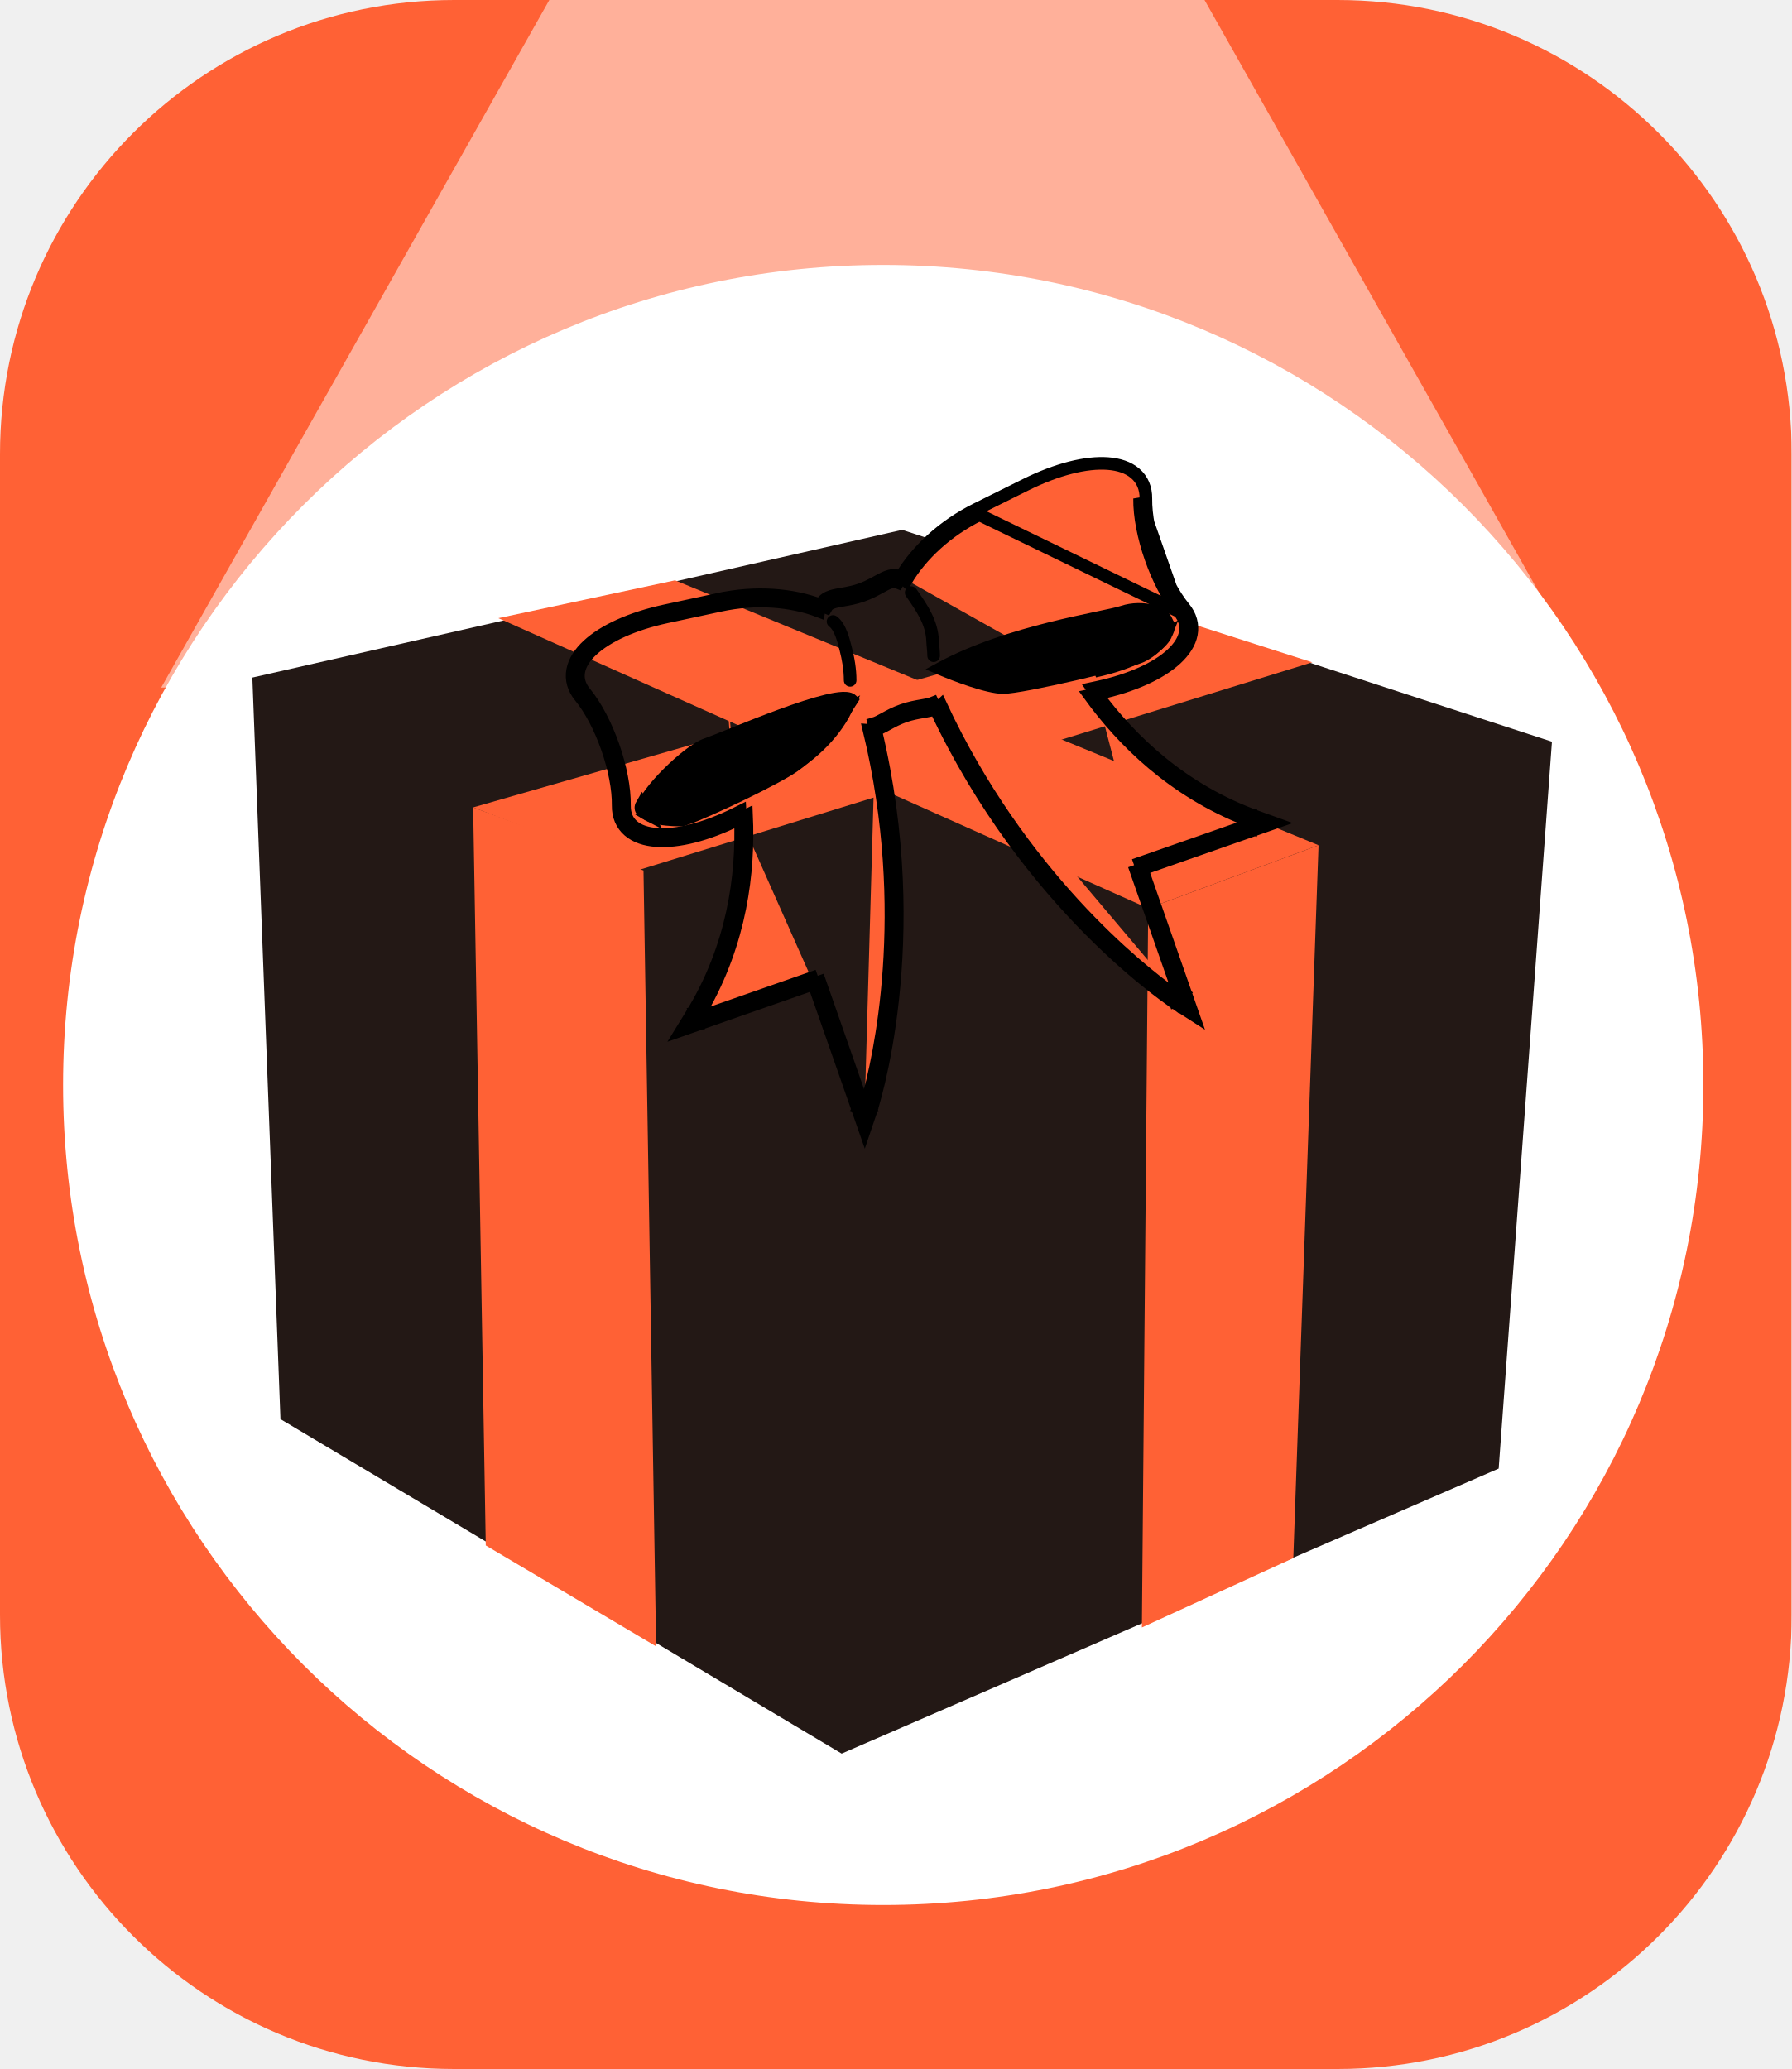
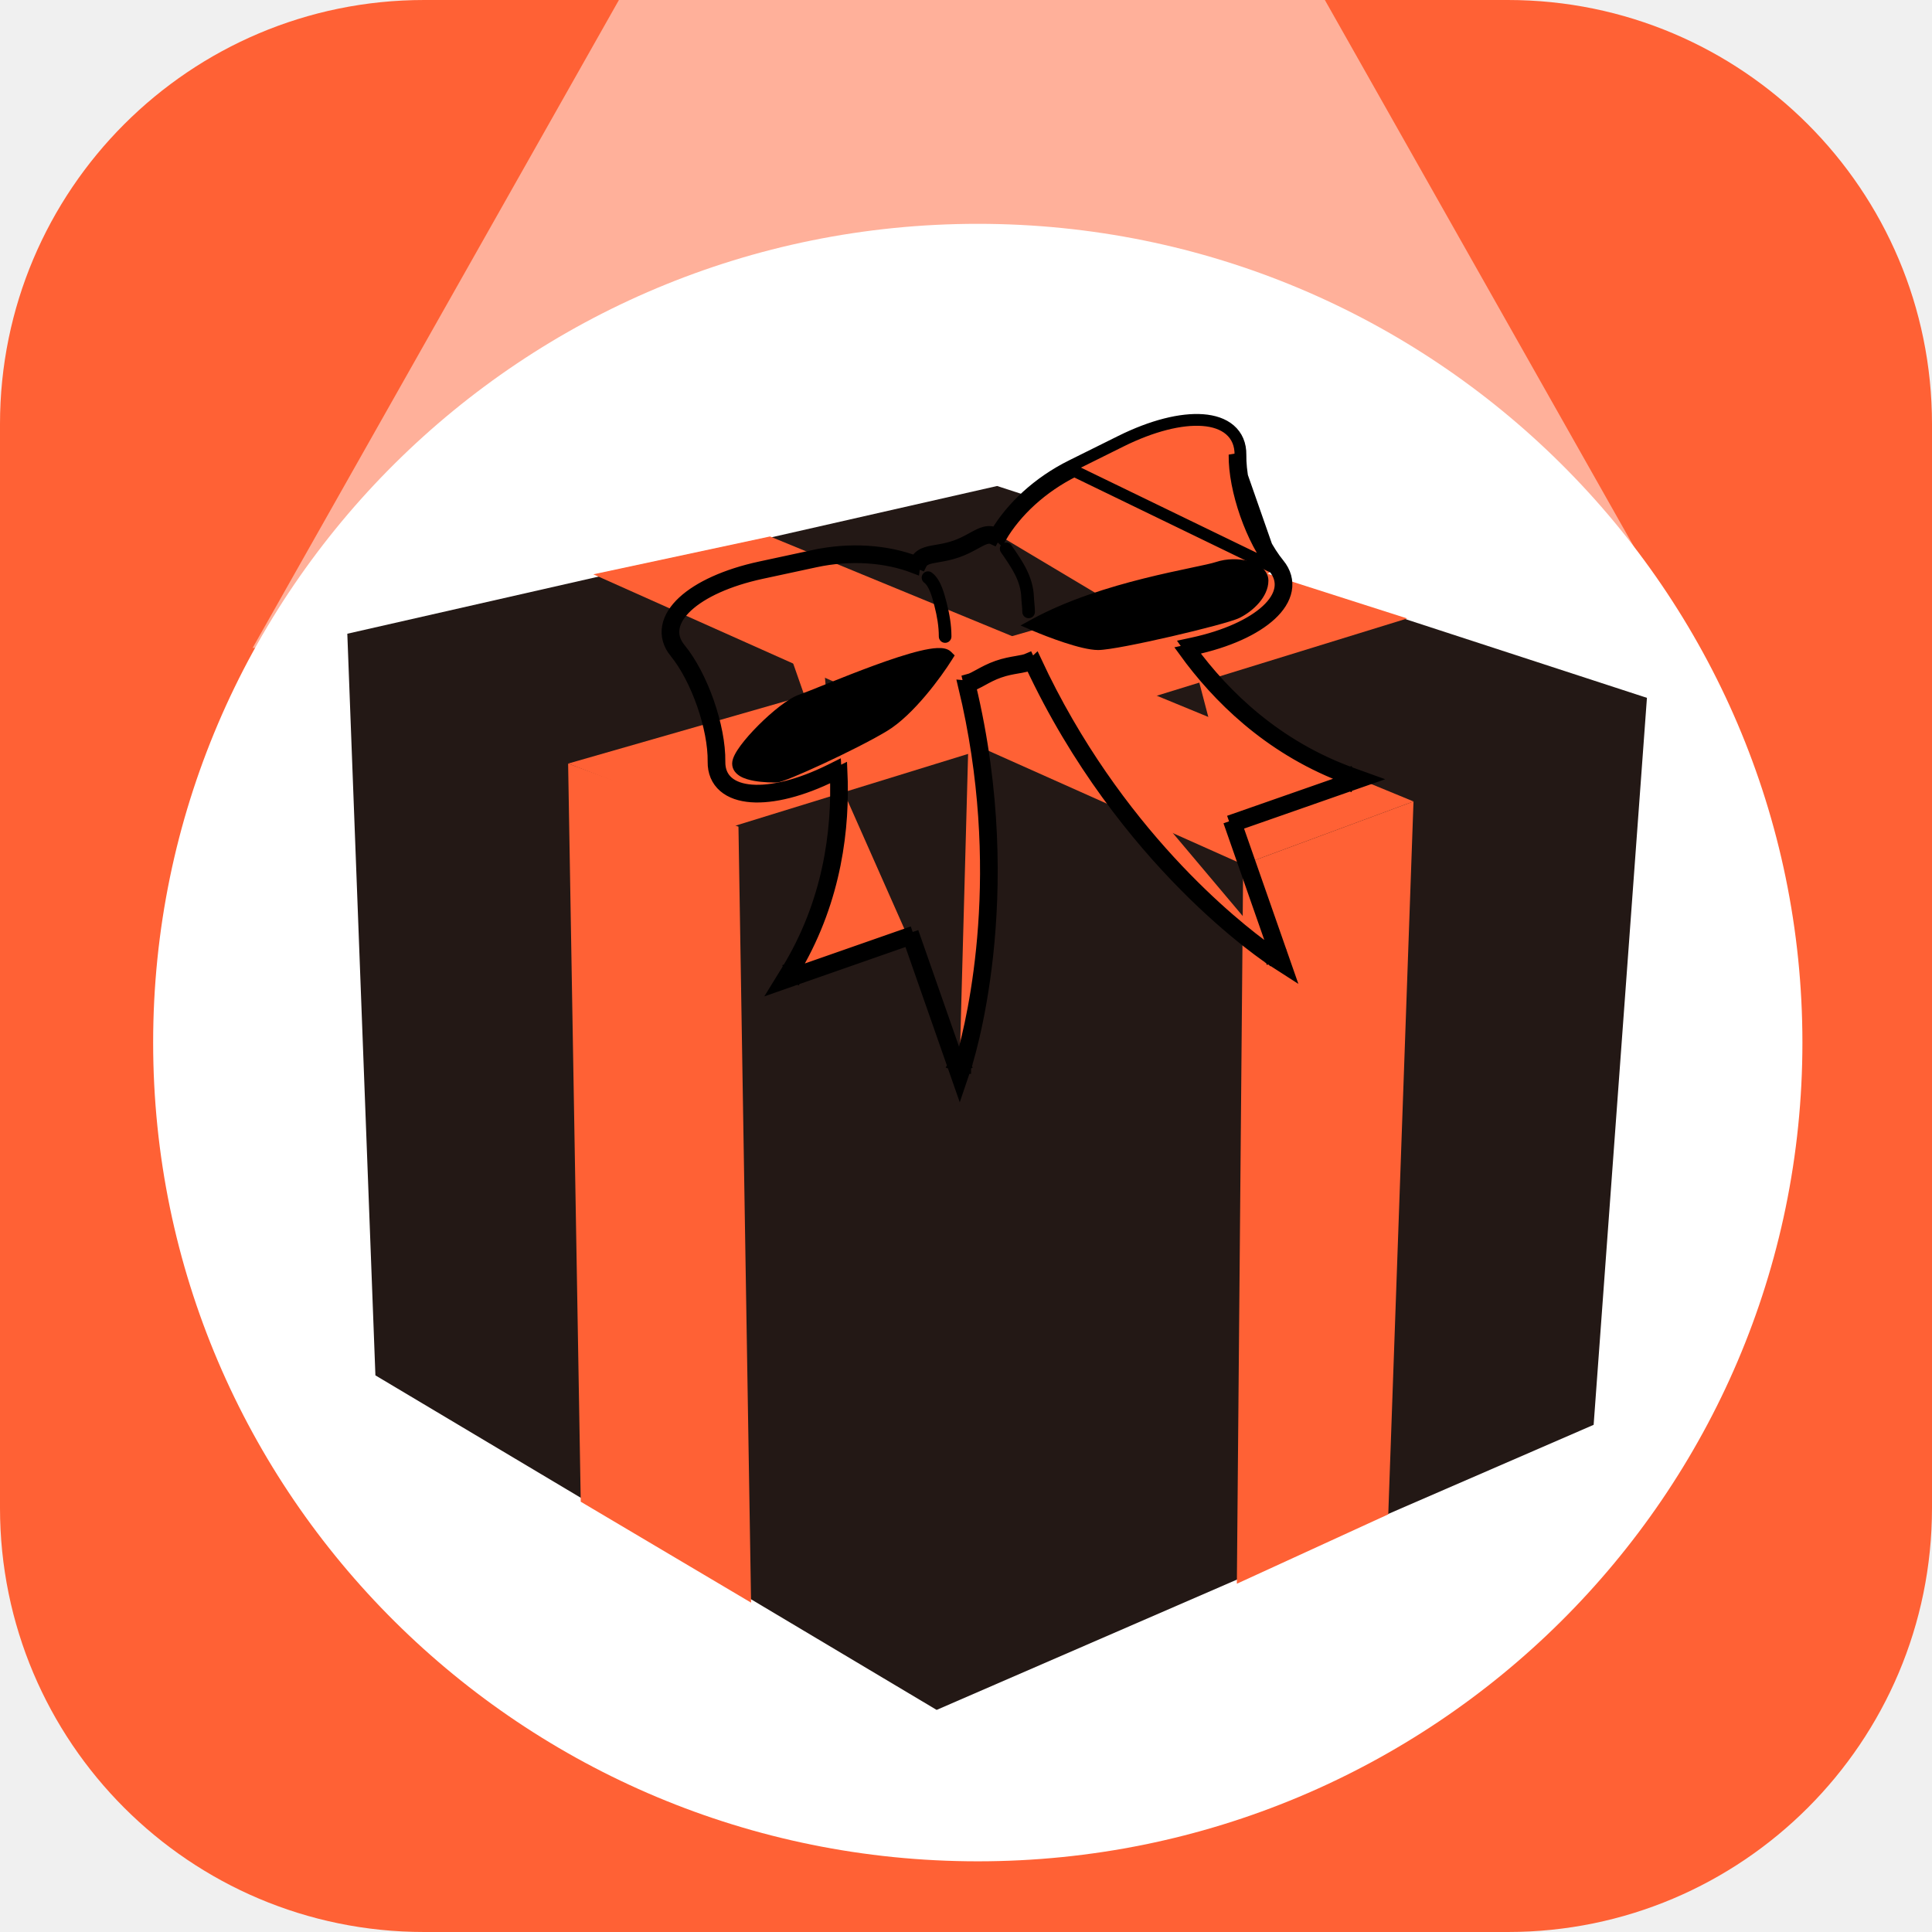
- <svg xmlns="http://www.w3.org/2000/svg" width="142" height="164" viewBox="0 0 142 164" fill="none">
-   <mask id="mask0_187_438" style="mask-type:alpha" maskUnits="userSpaceOnUse" x="0" y="0" width="142" height="164">
-     <rect width="142" height="164" rx="36" fill="#FFCFAC" />
+ <svg xmlns="http://www.w3.org/2000/svg" width="164" height="164" viewBox="0 0 164 164" fill="none">
+   <mask id="mask0_167_305" style="mask-type:alpha" maskUnits="userSpaceOnUse" x="0" y="0" width="164" height="164">
+     <rect width="164" height="164" rx="36" fill="#FFCFAC" />
  </mask>
-   <g mask="url(#mask0_187_438)">
-     <rect width="142" height="164" fill="#FF6135" />
-     <circle cx="70" cy="86" r="65" fill="white" />
-     <path d="M69.5 -46L126.225 54.5H12.775L69.5 -46Z" fill="white" fill-opacity="0.5" />
-     <path d="M71.5 42L20 53.709L22.227 112.486L66.706 139L118.776 116.407L123 58.791L71.5 42Z" fill="#231815" />
-     <path d="M37.5 64L91.5 48.5L104 52.5L50.5 69L37.5 64Z" fill="#FF6135" />
-     <path d="M104.5 67L53.5 46L39.5 49L91 72L104.5 67Z" fill="#FF6135" />
-     <path d="M37.5 64L51 69L52 130.5L38.5 122.5L37.5 64Z" fill="#FF6135" />
-     <path d="M90.5 129L102.5 123.5L104.5 67L91 72L90.5 129Z" fill="#FF6135" />
-     <path d="M86.98 54.476C92.302 53.33 95.214 50.632 93.451 48.482M86.98 54.476L86.581 54.562C86.685 54.709 86.792 54.857 86.901 55.005M86.98 54.476L87.085 54.965L86.901 55.005M86.98 54.476L87.085 54.965C89.792 54.382 91.948 53.393 93.212 52.222C93.846 51.636 94.289 50.971 94.424 50.257C94.562 49.523 94.362 48.804 93.838 48.165L93.838 48.165C93.004 47.15 92.235 45.662 91.68 44.073C91.124 42.484 90.798 40.841 90.817 39.528L90.817 39.528C90.829 38.702 90.538 38.015 89.972 37.527C89.422 37.052 88.661 36.809 87.8 36.745C86.081 36.617 83.779 37.188 81.298 38.419L81.298 38.419L77.394 40.358C77.394 40.358 77.394 40.358 77.394 40.358C74.763 41.663 72.65 43.628 71.397 45.727M93.451 48.482L77.616 40.806C75.048 42.08 73.002 43.996 71.806 46.017C71.68 45.896 71.545 45.797 71.397 45.727M93.451 48.482C91.688 46.334 90.277 42.3 90.317 39.521L93.451 48.482ZM86.901 55.005L86.366 55.12C88.994 58.743 92.97 62.675 98.74 64.952L99.303 64.755L99.468 65.227L99.299 65.697C99.108 65.628 98.918 65.558 98.731 65.485L90.353 68.415L90.519 68.887M86.901 55.005C89.6 58.672 93.689 62.61 99.638 64.757L100.962 65.234L99.633 65.699L90.519 68.887M90.519 68.887L90.047 69.052L93.319 78.409C93.334 78.42 93.348 78.43 93.362 78.44C93.528 78.558 93.656 78.645 93.742 78.703C93.785 78.732 93.817 78.754 93.839 78.767L93.862 78.783L93.868 78.786L93.869 78.787L93.869 78.787C93.869 78.787 93.869 78.787 93.598 79.208M90.519 68.887L94.07 79.043L94.55 80.413L93.328 79.628L93.598 79.208M93.598 79.208L93.126 79.373L92.899 78.724C90.279 76.838 80.867 69.407 74.572 55.91C74.446 56.028 74.299 56.115 74.146 56.18M93.598 79.208C93.328 79.628 93.328 79.628 93.328 79.628L93.327 79.627L93.325 79.626L93.317 79.621L93.289 79.603C93.275 79.594 93.257 79.582 93.236 79.567C93.22 79.557 93.203 79.545 93.183 79.532C93.091 79.47 92.957 79.378 92.784 79.256C92.438 79.01 91.937 78.644 91.315 78.154C90.071 77.174 88.338 75.7 86.375 73.719C82.54 69.848 77.821 64.036 74.146 56.18M74.146 56.18C74.076 56.03 74.006 55.878 73.936 55.726C73.706 55.821 73.41 55.872 73.058 55.932C72.623 56.007 72.103 56.097 71.518 56.301C70.933 56.506 70.471 56.76 70.084 56.972C69.771 57.145 69.507 57.289 69.268 57.359C69.309 57.521 69.348 57.683 69.387 57.845M74.146 56.18C73.902 56.285 73.641 56.336 73.413 56.377C73.321 56.394 73.228 56.41 73.132 56.427C72.699 56.502 72.225 56.584 71.683 56.773C71.141 56.963 70.72 57.194 70.334 57.406C70.249 57.452 70.166 57.498 70.084 57.542C69.879 57.651 69.643 57.774 69.387 57.845M69.387 57.845C69.227 57.889 69.058 57.913 68.886 57.899C72.374 72.378 69.644 84.055 68.77 87.162L68.997 87.811L68.525 87.976M69.387 57.845C71.41 66.279 71.341 73.765 70.753 79.182C70.453 81.955 70.016 84.187 69.654 85.729C69.472 86.5 69.31 87.099 69.192 87.506C69.133 87.71 69.085 87.866 69.052 87.972C69.035 88.025 69.022 88.065 69.013 88.093L69.002 88.124L69 88.133L68.999 88.135L68.999 88.136C68.999 88.137 68.998 88.137 68.525 87.976M68.525 87.976C68.051 87.816 68.051 87.816 68.051 87.816L68.051 87.816L68.052 87.814L68.054 87.808L68.062 87.782C68.07 87.758 68.082 87.721 68.098 87.671C68.129 87.573 68.174 87.424 68.231 87.228C68.236 87.212 68.241 87.195 68.246 87.178L64.973 77.82L64.501 77.985M68.525 87.976L68.998 88.137L68.532 89.512L68.053 88.141L64.501 77.985M64.501 77.985L64.336 77.513L55.959 80.443C55.858 80.617 55.754 80.79 55.647 80.963L55.221 80.701L55.056 80.229L55.619 80.032C58.713 74.655 59.372 69.102 59.17 64.631L58.68 64.874M64.501 77.985L55.386 81.173L54.058 81.638L54.795 80.439C58.11 75.053 58.854 69.425 58.68 64.874M58.68 64.874C58.673 64.691 58.664 64.509 58.654 64.329L58.289 64.51M58.68 64.874L58.512 64.957M58.289 64.51C53.411 66.93 49.452 66.636 49.492 63.856C49.533 61.076 48.123 57.042 46.358 54.895C44.594 52.745 47.507 50.047 52.831 48.9L57.093 47.983M58.289 64.51L58.512 64.957M58.289 64.51L58.512 64.957L58.512 64.957M57.093 47.983C59.894 47.379 62.689 47.602 64.883 48.438C64.906 48.265 64.951 48.103 65.023 47.956M57.093 47.983L56.987 47.494C59.857 46.876 62.735 47.095 65.023 47.956M57.093 47.983L56.987 47.494L52.726 48.411L52.725 48.412C50.018 48.995 47.861 49.983 46.597 51.154C45.963 51.741 45.52 52.406 45.385 53.119C45.246 53.854 45.447 54.573 45.971 55.212L45.971 55.212C46.805 56.227 47.574 57.714 48.13 59.303C48.686 60.892 49.011 62.535 48.992 63.848L48.992 63.849C48.98 64.675 49.271 65.362 49.837 65.85C50.387 66.325 51.148 66.568 52.009 66.632C53.728 66.76 56.031 66.189 58.512 64.957M65.023 47.956C65.181 48.016 65.336 48.078 65.488 48.144C65.695 47.77 66.154 47.691 66.799 47.58C67.235 47.505 67.755 47.416 68.34 47.212C68.924 47.007 69.387 46.753 69.773 46.54C70.347 46.225 70.755 46.001 71.15 46.164C71.228 46.018 71.31 45.872 71.397 45.727M65.023 47.956C65.082 47.835 65.16 47.725 65.26 47.626C65.504 47.385 65.819 47.275 66.103 47.206C66.29 47.16 66.514 47.122 66.739 47.083C66.846 47.065 66.953 47.046 67.056 47.027C67.399 46.963 67.772 46.88 68.174 46.74C68.577 46.599 68.92 46.431 69.228 46.268C69.321 46.218 69.416 46.166 69.511 46.114C69.712 46.004 69.91 45.895 70.085 45.814C70.35 45.691 70.665 45.58 71.006 45.617C71.145 45.632 71.275 45.67 71.397 45.727M51.373 64.589C51.965 64.935 53.403 65.024 55.662 64.234C56.312 64.007 56.986 63.72 57.669 63.382L61.574 61.443C64.07 60.204 66.045 58.251 67.027 56.29L51.373 64.589ZM51.373 64.589L51.373 64.589L51.373 64.589ZM51.373 64.589C51.348 64.574 51.315 64.558 51.279 64.539M51.373 64.589L51.279 64.539M92.437 50.228C92.448 50.2 92.463 50.166 92.48 50.129C92.592 49.883 92.784 49.462 92.33 49.284L92.437 50.228ZM92.437 50.228C92.191 50.867 91.121 51.833 88.862 52.624C88.212 52.851 87.505 53.047 86.761 53.208L92.437 50.228ZM51.279 64.539C51.038 64.416 50.624 64.206 50.868 63.785L51.279 64.539ZM61.352 60.995L61.351 60.995L57.447 62.934C57.447 62.934 57.447 62.934 57.447 62.934C56.781 63.264 56.125 63.542 55.497 63.762C54.402 64.145 53.526 64.308 52.869 64.338C52.198 64.369 51.803 64.261 51.626 64.157L51.624 64.156C51.587 64.135 51.544 64.113 51.514 64.097L51.511 64.096L51.508 64.094C51.473 64.077 51.443 64.061 51.412 64.044C51.376 64.025 51.348 64.008 51.325 63.992C52.098 62.678 53.446 61.525 55.089 60.532C56.743 59.532 58.656 58.718 60.482 58.077C62.305 57.437 64.029 56.974 65.297 56.67C65.716 56.57 66.085 56.487 66.391 56.422C65.411 58.152 63.614 59.873 61.352 60.995ZM51.271 63.948C51.271 63.948 51.271 63.948 51.272 63.949L51.271 63.948ZM82.395 53.636L82.394 53.636C79.926 54.168 77.448 53.942 75.603 53.2C75.883 53.06 76.223 52.895 76.613 52.713C77.794 52.16 79.431 51.448 81.256 50.812C83.084 50.175 85.087 49.619 87.003 49.37C88.907 49.123 90.68 49.185 92.103 49.732C92.095 49.758 92.083 49.789 92.067 49.826C92.054 49.858 92.04 49.889 92.024 49.924L92.022 49.928L92.021 49.931C92.007 49.962 91.987 50.006 91.971 50.048L91.971 50.048C91.897 50.239 91.655 50.57 91.111 50.964C90.578 51.35 89.792 51.769 88.697 52.152C88.069 52.371 87.382 52.562 86.656 52.719C86.656 52.719 86.656 52.719 86.656 52.719L82.395 53.636Z" fill="#FF6135" stroke="black" />
-     <path fill-rule="evenodd" clip-rule="evenodd" d="M65.615 48.974C65.775 48.749 66.088 48.697 66.312 48.858C66.724 49.152 66.977 49.65 67.142 50.073C67.3 50.478 67.409 50.904 67.486 51.205C67.492 51.231 67.499 51.256 67.505 51.28C67.724 52.131 67.879 53.021 67.879 53.93C67.879 54.206 67.655 54.43 67.379 54.43C67.103 54.43 66.879 54.206 66.879 53.93C66.879 53.132 66.743 52.33 66.537 51.529C66.531 51.506 66.525 51.483 66.519 51.459C66.44 51.152 66.345 50.782 66.21 50.436C66.059 50.047 65.892 49.787 65.731 49.671C65.506 49.511 65.454 49.199 65.615 48.974Z" fill="black" />
-     <path fill-rule="evenodd" clip-rule="evenodd" d="M71.929 46.563C72.156 46.406 72.467 46.462 72.625 46.689C72.648 46.722 72.671 46.755 72.694 46.788C73.498 47.944 74.355 49.175 74.415 50.801C74.421 50.955 74.436 51.11 74.452 51.281C74.454 51.304 74.457 51.328 74.459 51.352C74.477 51.546 74.496 51.76 74.496 51.979C74.496 52.255 74.272 52.479 73.996 52.479C73.72 52.479 73.496 52.255 73.496 51.979C73.496 51.812 73.481 51.639 73.463 51.447C73.461 51.424 73.459 51.401 73.457 51.377C73.441 51.209 73.423 51.024 73.416 50.838C73.367 49.508 72.661 48.492 71.806 47.263L71.804 47.259C71.646 47.033 71.702 46.721 71.929 46.563Z" fill="black" />
-     <path d="M62.5 61C64.5 59.8 66.667 56.833 67.5 55.5C66.5 54.5 57.5 58.5 56 59C54.5 59.5 51 63 51 64C51 65 53.5 65 54 65C54.5 65 60 62.5 62.5 61Z" fill="black" />
-     <path d="M79.5 54.5C78.3 54.5 75.667 53.5 74.5 53C80 50 87.5 49 89 48.5C90.5 48 92.5 48.5 92.5 49.5C92.5 50.5 91.5 51.5 90.5 52C89.5 52.5 81 54.5 79.5 54.5Z" fill="black" />
-     <path fill-rule="evenodd" clip-rule="evenodd" d="M92.488 48.471C92.778 48.717 93 49.065 93 49.5C93 50.164 92.672 50.776 92.255 51.263C91.832 51.755 91.278 52.17 90.724 52.447C90.557 52.531 90.277 52.627 89.95 52.729C89.61 52.834 89.184 52.955 88.7 53.084C87.732 53.344 86.523 53.642 85.3 53.925C84.077 54.207 82.836 54.474 81.805 54.671C80.794 54.864 79.932 55 79.5 55C78.81 55 77.78 54.723 76.832 54.413C75.861 54.095 74.897 53.714 74.303 53.46L73.357 53.054L74.261 52.561C77.066 51.031 80.365 50.018 83.129 49.327C84.513 48.981 85.771 48.714 86.772 48.503L86.841 48.488C87.824 48.281 88.51 48.136 88.842 48.026C89.691 47.743 90.667 47.743 91.444 47.955C91.833 48.061 92.204 48.229 92.488 48.471ZM91.181 48.92C90.583 48.757 89.809 48.757 89.158 48.974C88.77 49.104 88.04 49.258 87.132 49.449C87.081 49.46 87.03 49.471 86.978 49.481C85.979 49.692 84.737 49.956 83.371 50.297C80.953 50.902 78.172 51.744 75.698 52.946C76.143 53.117 76.643 53.298 77.143 53.462C78.103 53.777 78.99 54 79.5 54C79.818 54 80.581 53.886 81.617 53.688C82.632 53.495 83.86 53.231 85.075 52.95C86.29 52.67 87.487 52.374 88.441 52.119C88.918 51.991 89.331 51.873 89.654 51.773C89.989 51.67 90.193 51.594 90.276 51.553C90.722 51.33 91.168 50.995 91.495 50.612C91.828 50.224 92 49.836 92 49.5C92 49.435 91.972 49.345 91.84 49.232C91.702 49.115 91.479 49.001 91.181 48.92ZM58.023 58.747C57.174 59.089 56.494 59.362 56.158 59.474C55.867 59.572 55.422 59.84 54.891 60.248C54.372 60.647 53.81 61.147 53.291 61.666C52.772 62.186 52.305 62.713 51.973 63.164C51.806 63.39 51.68 63.587 51.598 63.747C51.557 63.826 51.531 63.89 51.516 63.938C51.501 63.982 51.5 64.001 51.5 64.001C51.5 64.013 51.502 64.021 51.513 64.037C51.53 64.059 51.569 64.099 51.65 64.146C51.817 64.243 52.078 64.324 52.402 64.383C53.02 64.496 53.705 64.5 53.975 64.5C53.983 64.498 53.997 64.495 54.019 64.489C54.071 64.475 54.145 64.451 54.241 64.418C54.432 64.351 54.688 64.251 54.997 64.124C55.613 63.87 56.419 63.513 57.289 63.109C59.035 62.298 61.016 61.307 62.243 60.571C63.171 60.014 64.17 59.023 65.056 57.977C65.694 57.223 66.257 56.46 66.672 55.851C66.391 55.875 66.033 55.939 65.609 56.041C64.63 56.276 63.386 56.69 62.109 57.157C60.836 57.623 59.545 58.136 58.475 58.566C58.32 58.628 58.169 58.689 58.023 58.747ZM67.326 54.88C67.498 54.916 67.697 54.99 67.854 55.147L68.135 55.428L67.924 55.765C67.496 56.45 66.732 57.545 65.819 58.623C64.913 59.693 63.829 60.786 62.757 61.429C61.484 62.193 59.465 63.202 57.711 64.016C56.831 64.424 56.012 64.787 55.378 65.048C55.062 65.179 54.787 65.286 54.572 65.361C54.465 65.399 54.366 65.431 54.282 65.454C54.213 65.473 54.105 65.5 54 65.5H53.995C53.741 65.5 52.955 65.5 52.223 65.367C51.859 65.301 51.464 65.194 51.147 65.01C50.827 64.824 50.5 64.501 50.5 64C50.5 63.752 50.601 63.501 50.708 63.291C50.824 63.066 50.983 62.821 51.168 62.57C51.539 62.068 52.041 61.502 52.584 60.959C53.128 60.415 53.722 59.885 54.281 59.455C54.828 59.035 55.383 58.678 55.842 58.526C56.146 58.424 56.79 58.165 57.647 57.821C57.793 57.762 57.945 57.701 58.103 57.638C59.174 57.208 60.477 56.69 61.766 56.218C63.051 55.748 64.339 55.318 65.375 55.069C65.891 54.944 66.367 54.86 66.759 54.843C66.955 54.835 67.149 54.843 67.326 54.88Z" fill="black" />
+   <g mask="url(#mask0_167_305)">
+     <rect width="177" height="164" fill="#FF6135" />
+     <ellipse cx="83" cy="88.5" rx="70" ry="69.5" fill="white" />
+     <path d="M82.5 -53L143.555 55H21.445L82.5 -53Z" fill="white" fill-opacity="0.5" />
+     <path d="M84.642 41.254L29.482 53.795L31.867 116.749L79.508 145.147L135.278 120.948L139.802 59.238L84.642 41.254Z" fill="#231815" />
+     <path d="M48.226 64.817L106.063 48.216L119.452 52.5L62.15 70.173L48.226 64.817Z" fill="#FF6135" />
+     <path d="M119.987 68.031L65.363 45.538L50.368 48.751L105.528 73.386L119.987 68.031Z" fill="#FF6135" />
+     <path d="M48.226 64.817L62.685 70.173L63.756 136.043L49.297 127.475L48.226 64.817Z" fill="#FF6135" />
+     <path d="M104.992 134.437L117.845 128.546L119.987 68.03L105.528 73.386L104.992 134.437Z" fill="#FF6135" />
+     <path d="M108.153 48.197C110.042 50.5 106.923 53.388 101.222 54.617L100.757 54.717C100.861 54.864 100.968 55.011 101.076 55.159M108.153 48.197L91.193 39.975C88.429 41.346 86.23 43.411 84.951 45.588C84.826 45.465 84.691 45.365 84.546 45.292M108.153 48.197C106.264 45.896 104.753 41.575 104.797 38.599L108.153 48.197ZM101.076 55.159L100.542 55.275C103.364 59.174 107.644 63.414 113.869 65.857L114.433 65.659L114.598 66.131L114.428 66.602C114.237 66.533 114.047 66.462 113.86 66.39L104.802 69.557L104.967 70.029M101.076 55.159L101.327 55.105C104.223 54.481 106.526 53.425 107.873 52.176C108.549 51.551 109.017 50.846 109.16 50.092C109.306 49.316 109.095 48.557 108.54 47.88L108.54 47.88C107.644 46.788 106.818 45.191 106.222 43.486C105.626 41.782 105.276 40.018 105.297 38.606L105.297 38.606C105.309 37.73 105.001 37.005 104.404 36.49C103.822 35.988 103.016 35.729 102.098 35.661C100.266 35.525 97.806 36.133 95.153 37.45L95.153 37.45L90.971 39.527L90.97 39.527C88.147 40.928 85.881 43.039 84.546 45.292M101.076 55.159C103.97 59.105 108.363 63.35 114.768 65.661L116.092 66.139L114.763 66.603L104.967 70.029M104.967 70.029L104.495 70.194L108.032 80.309C108.034 80.31 108.035 80.311 108.037 80.312C108.216 80.439 108.353 80.533 108.445 80.595C108.466 80.609 108.485 80.622 108.501 80.632C108.521 80.645 108.536 80.656 108.549 80.664L108.574 80.68L108.58 80.684L108.581 80.685L108.581 80.685C108.581 80.685 108.581 80.685 108.311 81.106M104.967 70.029L108.783 80.941L109.262 82.311L108.041 81.526L108.311 81.106M108.311 81.106L107.839 81.271L107.613 80.624C104.876 78.662 94.7 70.684 87.917 56.119C87.791 56.238 87.647 56.327 87.494 56.395M108.311 81.106C108.041 81.526 108.04 81.526 108.04 81.526L108.039 81.525L108.037 81.524L108.029 81.519L107.999 81.499C107.973 81.482 107.936 81.457 107.886 81.424C107.788 81.358 107.644 81.259 107.459 81.128C107.089 80.866 106.553 80.473 105.887 79.949C104.556 78.9 102.701 77.323 100.599 75.202C96.489 71.053 91.43 64.821 87.494 56.395M87.494 56.395C87.424 56.245 87.354 56.093 87.284 55.941C87.033 56.052 86.704 56.108 86.311 56.176C85.845 56.256 85.288 56.352 84.662 56.571C84.035 56.79 83.54 57.063 83.125 57.29C82.775 57.483 82.483 57.644 82.218 57.714C82.258 57.876 82.297 58.038 82.336 58.199M87.494 56.395C87.229 56.514 86.94 56.571 86.685 56.618C86.587 56.636 86.487 56.653 86.385 56.671C85.921 56.751 85.41 56.839 84.827 57.043C84.243 57.247 83.789 57.497 83.376 57.724C83.285 57.773 83.196 57.822 83.108 57.869C82.879 57.991 82.618 58.127 82.336 58.199M82.336 58.199C82.174 58.241 82.006 58.262 81.833 58.246C85.606 73.865 82.619 86.446 81.701 89.685L81.927 90.332L81.456 90.497M82.336 58.199C84.51 67.241 84.437 75.268 83.807 81.074C83.485 84.043 83.018 86.432 82.63 88.082C82.436 88.908 82.262 89.548 82.136 89.984C82.073 90.202 82.022 90.369 81.986 90.482C81.968 90.538 81.954 90.582 81.945 90.611L81.933 90.645L81.93 90.654L81.93 90.657L81.929 90.657C81.929 90.658 81.929 90.658 81.456 90.497M81.456 90.497C80.982 90.337 80.982 90.337 80.982 90.337L80.982 90.337L80.983 90.335L80.985 90.329L80.994 90.3C81.003 90.274 81.015 90.235 81.032 90.182C81.066 90.076 81.114 89.916 81.175 89.706C81.176 89.704 81.176 89.702 81.177 89.7L77.64 79.586L77.168 79.751M81.456 90.497L81.929 90.658L81.463 92.033L80.984 90.662L77.168 79.751M77.168 79.751L77.003 79.279L67.945 82.447C67.843 82.621 67.739 82.794 67.632 82.967L67.206 82.705L67.041 82.233L67.606 82.036C70.951 76.247 71.656 70.263 71.434 65.454L70.944 65.697M77.168 79.751L67.371 83.177L66.043 83.642L66.781 82.443C70.349 76.645 71.139 70.586 70.944 65.697M70.944 65.697C70.937 65.514 70.928 65.332 70.918 65.152L70.493 65.363M70.944 65.697L70.715 65.811M70.493 65.363C65.268 67.956 61.027 67.641 61.07 64.663C61.114 61.686 59.603 57.365 57.713 55.065C55.824 52.762 58.944 49.873 64.646 48.645M70.493 65.363L70.715 65.811M70.493 65.363L70.715 65.811L70.715 65.811M64.646 48.645L69.211 47.662M64.646 48.645L64.646 48.645L64.646 48.645ZM69.211 47.662C72.226 47.012 75.234 47.257 77.59 48.163C77.611 47.988 77.654 47.826 77.722 47.678M69.211 47.662L69.106 47.173L64.541 48.156L64.541 48.156C61.644 48.78 59.341 49.837 57.993 51.085C57.318 51.71 56.849 52.416 56.706 53.17C56.56 53.945 56.771 54.705 57.326 55.382L57.327 55.382C58.223 56.473 59.049 58.071 59.645 59.775C60.241 61.479 60.591 63.243 60.57 64.655L60.57 64.656C60.557 65.531 60.865 66.257 61.463 66.772C62.044 67.273 62.851 67.532 63.769 67.601C65.601 67.737 68.061 67.128 70.715 65.811M69.211 47.662L69.106 47.173C72.186 46.51 75.274 46.749 77.722 47.678M77.722 47.678C77.88 47.738 78.035 47.801 78.187 47.866C78.4 47.438 78.899 47.352 79.607 47.231C80.074 47.151 80.631 47.055 81.257 46.836C81.883 46.617 82.379 46.345 82.793 46.117C83.423 45.77 83.867 45.527 84.299 45.729C84.378 45.583 84.46 45.437 84.546 45.292M77.722 47.678C77.786 47.54 77.872 47.415 77.983 47.305C78.237 47.053 78.568 46.938 78.87 46.864C79.069 46.816 79.306 46.775 79.547 46.734C79.661 46.714 79.777 46.694 79.889 46.673C80.257 46.605 80.658 46.515 81.092 46.364C81.526 46.212 81.895 46.032 82.225 45.856C82.326 45.803 82.429 45.746 82.531 45.69C82.745 45.573 82.956 45.457 83.142 45.371C83.424 45.24 83.754 45.124 84.109 45.163C84.265 45.18 84.41 45.224 84.546 45.292M73.788 61.63L73.788 61.63L69.606 63.707C69.606 63.707 69.606 63.707 69.606 63.707C68.891 64.062 68.188 64.36 67.514 64.596C66.338 65.007 65.397 65.182 64.689 65.215C63.967 65.249 63.535 65.132 63.338 65.017L63.336 65.016C63.297 64.993 63.252 64.97 63.219 64.953L63.216 64.952L63.213 64.95C63.176 64.931 63.143 64.914 63.109 64.896C63.056 64.867 63.016 64.841 62.987 64.819C63.816 63.393 65.273 62.144 67.046 61.072C68.82 59.999 70.872 59.127 72.829 58.44C74.784 57.754 76.631 57.257 77.99 56.932C78.475 56.816 78.897 56.722 79.239 56.649C78.195 58.533 76.246 60.411 73.788 61.63ZM96.318 53.751L96.318 53.751C93.636 54.329 90.942 54.074 88.951 53.253C89.264 53.096 89.652 52.907 90.103 52.696C91.369 52.103 93.123 51.34 95.08 50.658C97.038 49.976 99.186 49.38 101.243 49.113C103.298 48.846 105.215 48.915 106.752 49.514C106.743 49.549 106.728 49.594 106.704 49.65C106.689 49.685 106.674 49.718 106.658 49.755L106.655 49.76L106.654 49.763C106.639 49.797 106.617 49.843 106.601 49.886L106.6 49.887C106.518 50.1 106.253 50.46 105.668 50.884C105.094 51.299 104.248 51.749 103.073 52.16C102.398 52.396 101.661 52.601 100.882 52.769L96.318 53.751Z" fill="#FF6135" stroke="black" />
+     <path fill-rule="evenodd" clip-rule="evenodd" d="M78.339 48.723C78.511 48.483 78.845 48.427 79.086 48.599C79.527 48.914 79.798 49.448 79.975 49.901C80.143 50.334 80.26 50.79 80.343 51.113C80.35 51.141 80.357 51.167 80.363 51.193C80.598 52.105 80.764 53.058 80.764 54.032C80.764 54.328 80.524 54.568 80.228 54.568C79.932 54.568 79.693 54.328 79.693 54.032C79.693 53.177 79.547 52.318 79.326 51.46C79.32 51.435 79.313 51.411 79.307 51.385C79.222 51.056 79.121 50.66 78.976 50.289C78.814 49.873 78.636 49.594 78.463 49.47C78.222 49.298 78.167 48.964 78.339 48.723Z" fill="black" />
+     <path fill-rule="evenodd" clip-rule="evenodd" d="M85.102 46.142C85.344 45.973 85.678 46.033 85.847 46.276C85.872 46.311 85.897 46.347 85.921 46.383C86.782 47.62 87.7 48.939 87.765 50.681C87.771 50.846 87.787 51.011 87.804 51.194C87.806 51.219 87.809 51.245 87.811 51.271C87.831 51.478 87.851 51.707 87.851 51.942C87.851 52.238 87.611 52.478 87.315 52.478C87.02 52.478 86.78 52.238 86.78 51.942C86.78 51.763 86.764 51.578 86.745 51.372C86.743 51.347 86.74 51.322 86.738 51.297C86.721 51.117 86.702 50.919 86.694 50.72C86.642 49.296 85.885 48.208 84.97 46.89L84.968 46.887C84.799 46.644 84.859 46.31 85.102 46.142Z" fill="black" />
+     <path d="M75.002 61.604C77.145 60.319 79.465 57.141 80.358 55.713C79.287 54.642 69.647 58.926 68.041 59.462C66.434 59.998 62.685 63.746 62.685 64.817C62.685 65.888 65.363 65.888 65.898 65.888C66.434 65.888 72.325 63.211 75.002 61.604Z" fill="black" />
+     <path d="M93.211 54.642C91.925 54.642 89.105 53.571 87.855 53.035C93.746 49.822 101.779 48.751 103.386 48.216C104.992 47.68 107.134 48.216 107.134 49.287C107.134 50.358 106.063 51.429 104.992 51.964C103.921 52.5 94.817 54.642 93.211 54.642Z" fill="black" />
+     <path fill-rule="evenodd" clip-rule="evenodd" d="M107.122 48.185C107.432 48.449 107.67 48.821 107.67 49.287C107.67 49.998 107.319 50.654 106.872 51.175C106.419 51.703 105.825 52.147 105.232 52.443C105.053 52.533 104.753 52.636 104.403 52.745C104.039 52.857 103.582 52.987 103.064 53.126C102.028 53.404 100.733 53.724 99.423 54.026C98.113 54.328 96.784 54.614 95.679 54.825C94.597 55.032 93.673 55.178 93.211 55.178C92.471 55.178 91.368 54.881 90.353 54.549C89.313 54.208 88.281 53.8 87.644 53.528L86.631 53.093L87.599 52.565C90.604 50.926 94.137 49.842 97.097 49.102C98.58 48.731 99.928 48.445 100.999 48.219L101.073 48.203C102.126 47.981 102.86 47.826 103.216 47.708C104.126 47.405 105.171 47.405 106.004 47.632C106.42 47.746 106.818 47.925 107.122 48.185ZM105.722 48.665C105.081 48.491 104.252 48.491 103.555 48.724C103.139 48.862 102.358 49.027 101.385 49.232C101.33 49.244 101.276 49.255 101.22 49.267C100.15 49.493 98.819 49.776 97.357 50.141C94.767 50.788 91.788 51.69 89.139 52.977C89.615 53.16 90.15 53.355 90.686 53.531C91.715 53.867 92.665 54.107 93.211 54.107C93.552 54.107 94.369 53.985 95.478 53.773C96.566 53.566 97.881 53.282 99.182 52.982C100.483 52.682 101.765 52.366 102.787 52.092C103.298 51.954 103.74 51.829 104.086 51.722C104.445 51.611 104.664 51.53 104.753 51.486C105.23 51.247 105.707 50.888 106.058 50.478C106.415 50.062 106.599 49.646 106.599 49.287C106.599 49.217 106.569 49.121 106.427 49C106.28 48.874 106.041 48.753 105.722 48.665ZM70.207 59.191C69.298 59.557 68.57 59.85 68.21 59.97C67.898 60.074 67.421 60.362 66.852 60.799C66.296 61.226 65.695 61.762 65.139 62.318C64.583 62.874 64.083 63.439 63.727 63.922C63.549 64.164 63.414 64.375 63.326 64.546C63.282 64.631 63.254 64.699 63.237 64.751C63.222 64.798 63.221 64.819 63.221 64.819C63.221 64.831 63.223 64.84 63.235 64.857C63.253 64.881 63.294 64.923 63.381 64.973C63.561 65.078 63.84 65.165 64.187 65.228C64.849 65.348 65.582 65.353 65.872 65.353C65.88 65.351 65.895 65.347 65.918 65.341C65.975 65.326 66.053 65.301 66.156 65.265C66.361 65.193 66.635 65.086 66.966 64.95C67.626 64.677 68.489 64.296 69.422 63.863C71.291 62.995 73.413 61.933 74.727 61.145C75.721 60.548 76.791 59.487 77.74 58.366C78.424 57.559 79.026 56.742 79.471 56.089C79.17 56.114 78.787 56.183 78.332 56.292C77.284 56.544 75.952 56.988 74.584 57.488C73.22 57.987 71.838 58.537 70.692 58.997C70.526 59.063 70.364 59.129 70.207 59.191ZM80.171 55.049C80.356 55.088 80.569 55.166 80.737 55.334L81.038 55.636L80.812 55.997C80.353 56.731 79.535 57.904 78.558 59.058C77.587 60.205 76.426 61.375 75.278 62.063C73.914 62.882 71.752 63.962 69.873 64.834C68.931 65.272 68.053 65.66 67.375 65.94C67.036 66.08 66.741 66.195 66.511 66.275C66.396 66.316 66.291 66.35 66.201 66.374C66.127 66.395 66.011 66.424 65.898 66.424H65.893C65.621 66.424 64.779 66.424 63.995 66.281C63.605 66.21 63.182 66.097 62.843 65.9C62.5 65.7 62.15 65.354 62.15 64.817C62.15 64.552 62.258 64.282 62.373 64.057C62.496 63.816 62.667 63.554 62.865 63.286C63.262 62.748 63.8 62.142 64.382 61.56C64.964 60.978 65.601 60.409 66.2 59.949C66.785 59.499 67.38 59.118 67.871 58.954C68.197 58.845 68.887 58.568 69.805 58.199C69.961 58.136 70.124 58.07 70.293 58.003C71.44 57.542 72.835 56.987 74.216 56.482C75.593 55.978 76.972 55.518 78.082 55.251C78.635 55.118 79.144 55.028 79.564 55.01C79.774 55.001 79.982 55.009 80.171 55.049Z" fill="black" />
  </g>
</svg>
